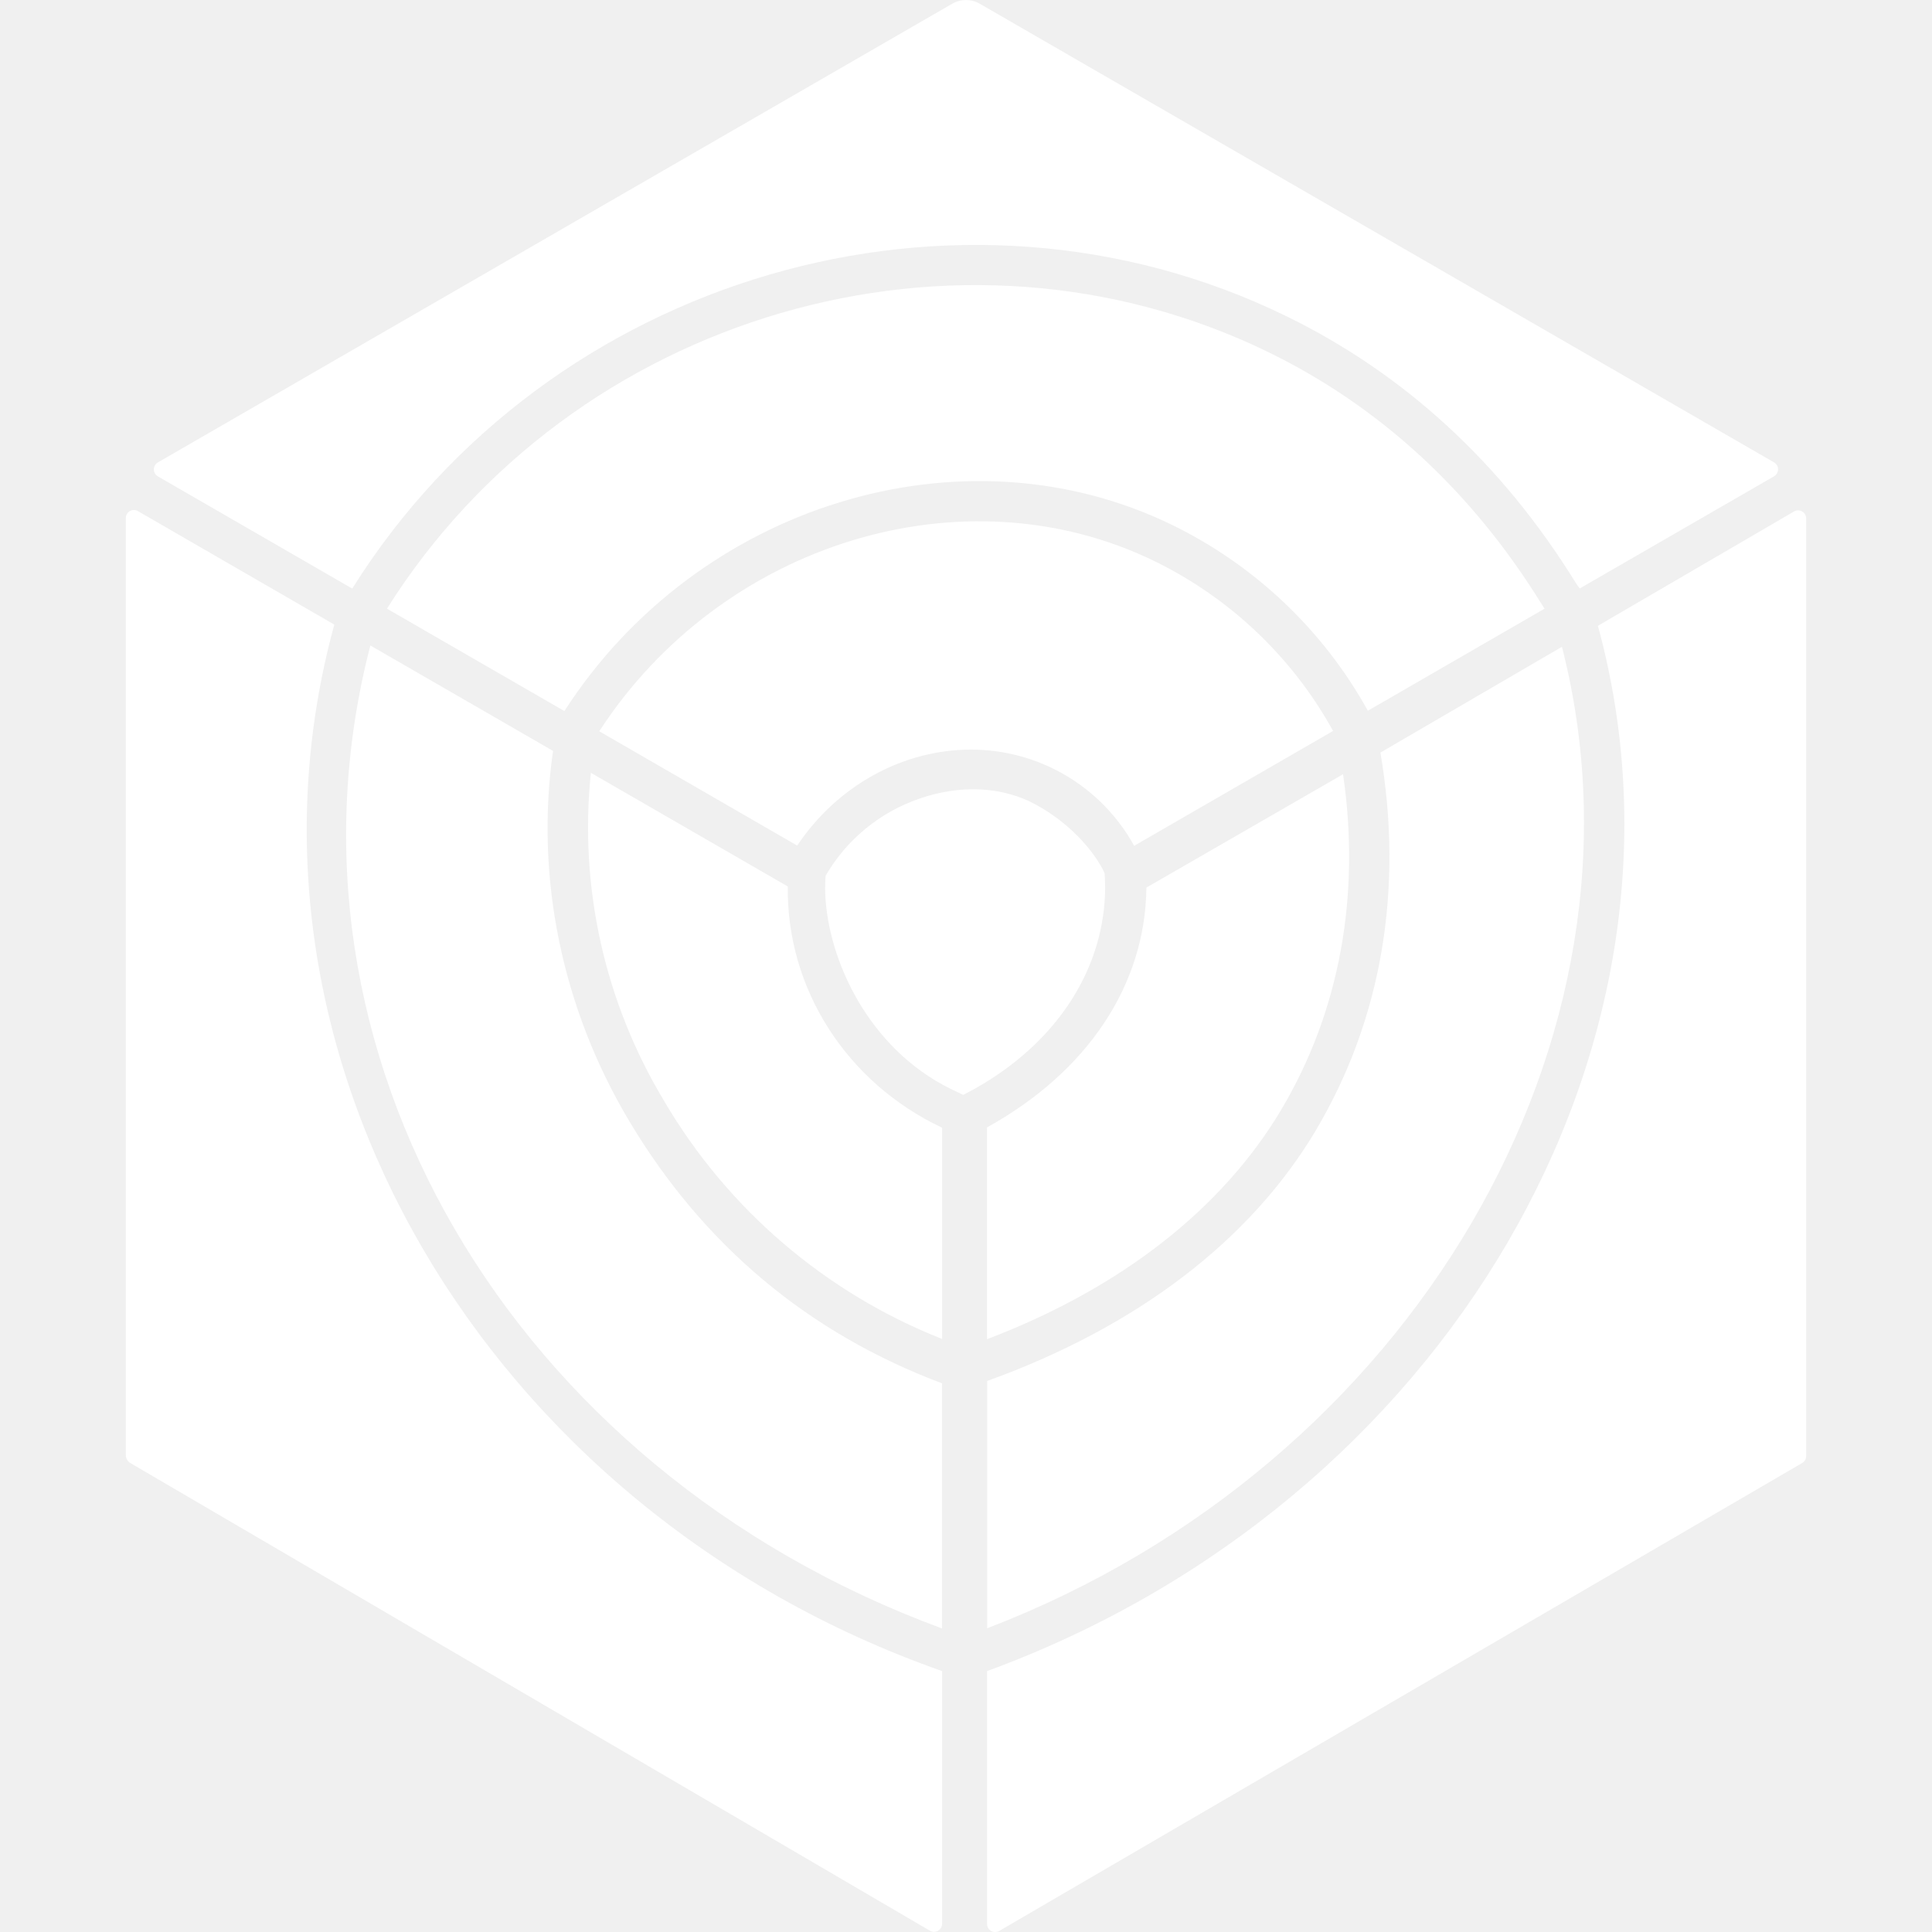
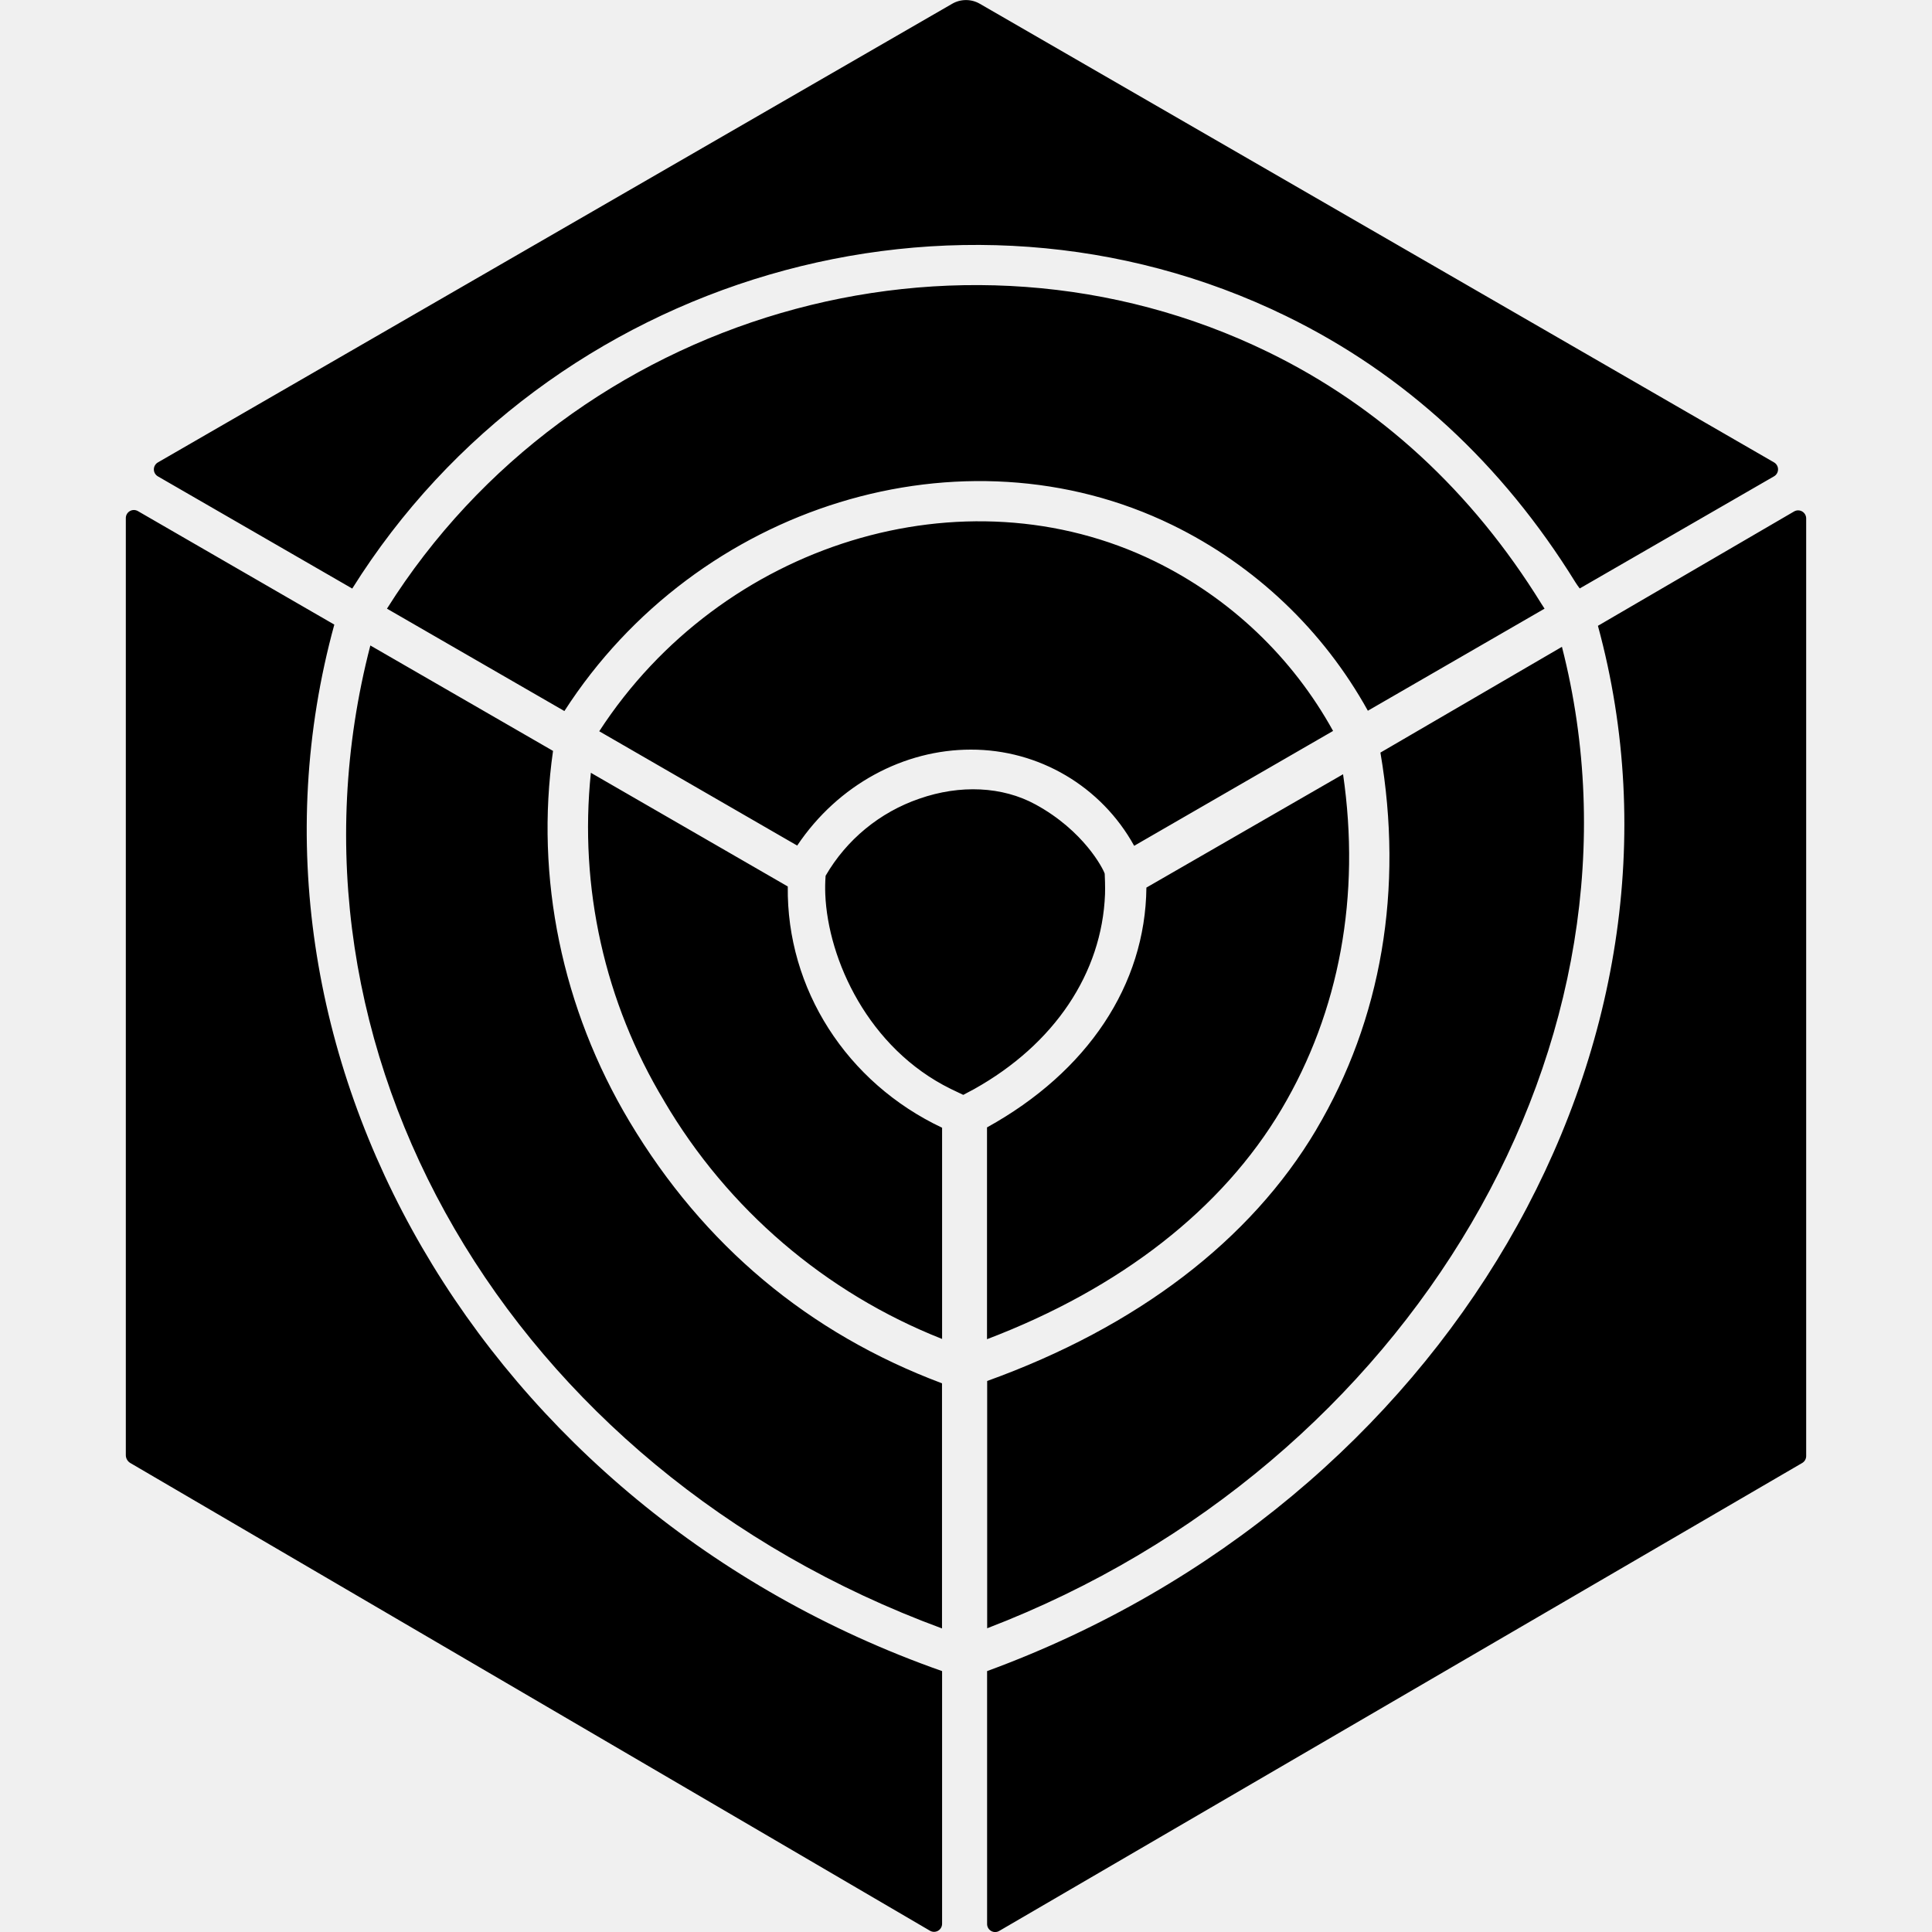
<svg xmlns="http://www.w3.org/2000/svg" viewBox="0 0 24 24" width="64" height="64">
-   <path d="M4.375 7.311 1.962 5.918a.1.1 0 0 1 0-.174L11.828.047a.343.343 0 0 1 .344 0l9.864 5.696a.1.1 0 0 1 0 .175L19.624 7.31a.962.962 0 0 1-.052-.074c-.914-1.478-2.124-2.592-3.596-3.31-4.088-1.994-9.164-.505-11.6 3.385ZM12.262 23.899v-3.14c5.693-2.087 9.01-7.766 7.588-12.985l2.436-1.42a.1.1 0 0 1 .151.088v11.645a.1.1 0 0 1-.05.087l-9.973 5.812a.1.1 0 0 1-.152-.087Zm-.559-3.141v3.14a.1.1 0 0 1-.151.086l-9.933-5.81a.114.114 0 0 1-.056-.099V6.436a.1.1 0 0 1 .15-.087l2.44 1.41c-1.455 5.307 1.846 10.993 7.55 13ZM7.013 8.834 4.807 7.561c2.306-3.665 7.094-5.066 10.95-3.186 1.385.676 2.526 1.727 3.39 3.124l.04.062-2.195 1.268a5.57 5.57 0 0 0-2.429-2.307c-2.603-1.27-5.901-.253-7.552 2.311Zm9.337 5.2c.813-1.371 1.088-2.99.798-4.685l2.255-1.314c1.245 4.86-1.864 10.169-7.14 12.192v-3.072c1.86-.67 3.272-1.747 4.087-3.12ZM4.6 8.018l2.27 1.31c-.225 1.571.112 3.204.951 4.606.919 1.536 2.225 2.629 3.881 3.25v3.045C6.327 18.25 3.297 13.042 4.601 8.017Zm5.303 2.486-2.459-1.42c1.52-2.34 4.53-3.268 6.9-2.112a5.075 5.075 0 0 1 2.216 2.108l-2.471 1.427a2.311 2.311 0 0 0-2.03-1.195c-.825 0-1.645.43-2.156 1.192Zm4.338.522 2.443-1.408c.22 1.51-.043 2.945-.765 4.162-.735 1.238-1.998 2.224-3.658 2.856v-2.631c1.25-.691 1.968-1.771 1.98-2.979ZM8.25 13.676A6.576 6.576 0 0 1 7.34 9.6l2.446 1.412c-.016 1.271.73 2.437 1.917 2.997v2.624a6.977 6.977 0 0 1-3.453-2.956Zm3.853-.148-.137.073-.157-.075c-1.023-.504-1.524-1.606-1.557-2.417a1.99 1.99 0 0 1 .004-.23 2.153 2.153 0 0 1 1.163-.957c.508-.178 1.034-.153 1.444.071.6.327.84.797.86.86.008.156.004.253.004.256-.038.981-.63 1.863-1.624 2.419Z" fill="white" />
+   <path d="M4.375 7.311 1.962 5.918a.1.1 0 0 1 0-.174L11.828.047a.343.343 0 0 1 .344 0l9.864 5.696a.1.1 0 0 1 0 .175L19.624 7.31a.962.962 0 0 1-.052-.074c-.914-1.478-2.124-2.592-3.596-3.31-4.088-1.994-9.164-.505-11.6 3.385ZM12.262 23.899v-3.14c5.693-2.087 9.01-7.766 7.588-12.985l2.436-1.42a.1.1 0 0 1 .151.088v11.645a.1.1 0 0 1-.05.087l-9.973 5.812a.1.1 0 0 1-.152-.087Zm-.559-3.141v3.14a.1.1 0 0 1-.151.086l-9.933-5.81a.114.114 0 0 1-.056-.099V6.436a.1.1 0 0 1 .15-.087l2.44 1.41c-1.455 5.307 1.846 10.993 7.55 13ZM7.013 8.834 4.807 7.561c2.306-3.665 7.094-5.066 10.95-3.186 1.385.676 2.526 1.727 3.39 3.124l.04.062-2.195 1.268a5.57 5.57 0 0 0-2.429-2.307c-2.603-1.27-5.901-.253-7.552 2.311Zm9.337 5.2c.813-1.371 1.088-2.99.798-4.685l2.255-1.314c1.245 4.86-1.864 10.169-7.14 12.192v-3.072c1.86-.67 3.272-1.747 4.087-3.12ZM4.6 8.018l2.27 1.31c-.225 1.571.112 3.204.951 4.606.919 1.536 2.225 2.629 3.881 3.25v3.045C6.327 18.25 3.297 13.042 4.601 8.017Zm5.303 2.486-2.459-1.42c1.52-2.34 4.53-3.268 6.9-2.112a5.075 5.075 0 0 1 2.216 2.108l-2.471 1.427a2.311 2.311 0 0 0-2.03-1.195c-.825 0-1.645.43-2.156 1.192Zm4.338.522 2.443-1.408c.22 1.51-.043 2.945-.765 4.162-.735 1.238-1.998 2.224-3.658 2.856v-2.631c1.25-.691 1.968-1.771 1.98-2.979ZM8.25 13.676A6.576 6.576 0 0 1 7.34 9.6l2.446 1.412c-.016 1.271.73 2.437 1.917 2.997v2.624a6.977 6.977 0 0 1-3.453-2.956Zm3.853-.148-.137.073-.157-.075c-1.023-.504-1.524-1.606-1.557-2.417a1.99 1.99 0 0 1 .004-.23 2.153 2.153 0 0 1 1.163-.957c.508-.178 1.034-.153 1.444.071.6.327.84.797.86.86.008.156.004.253.004.256-.038.981-.63 1.863-1.624 2.419Z" fill="black" />
</svg>
